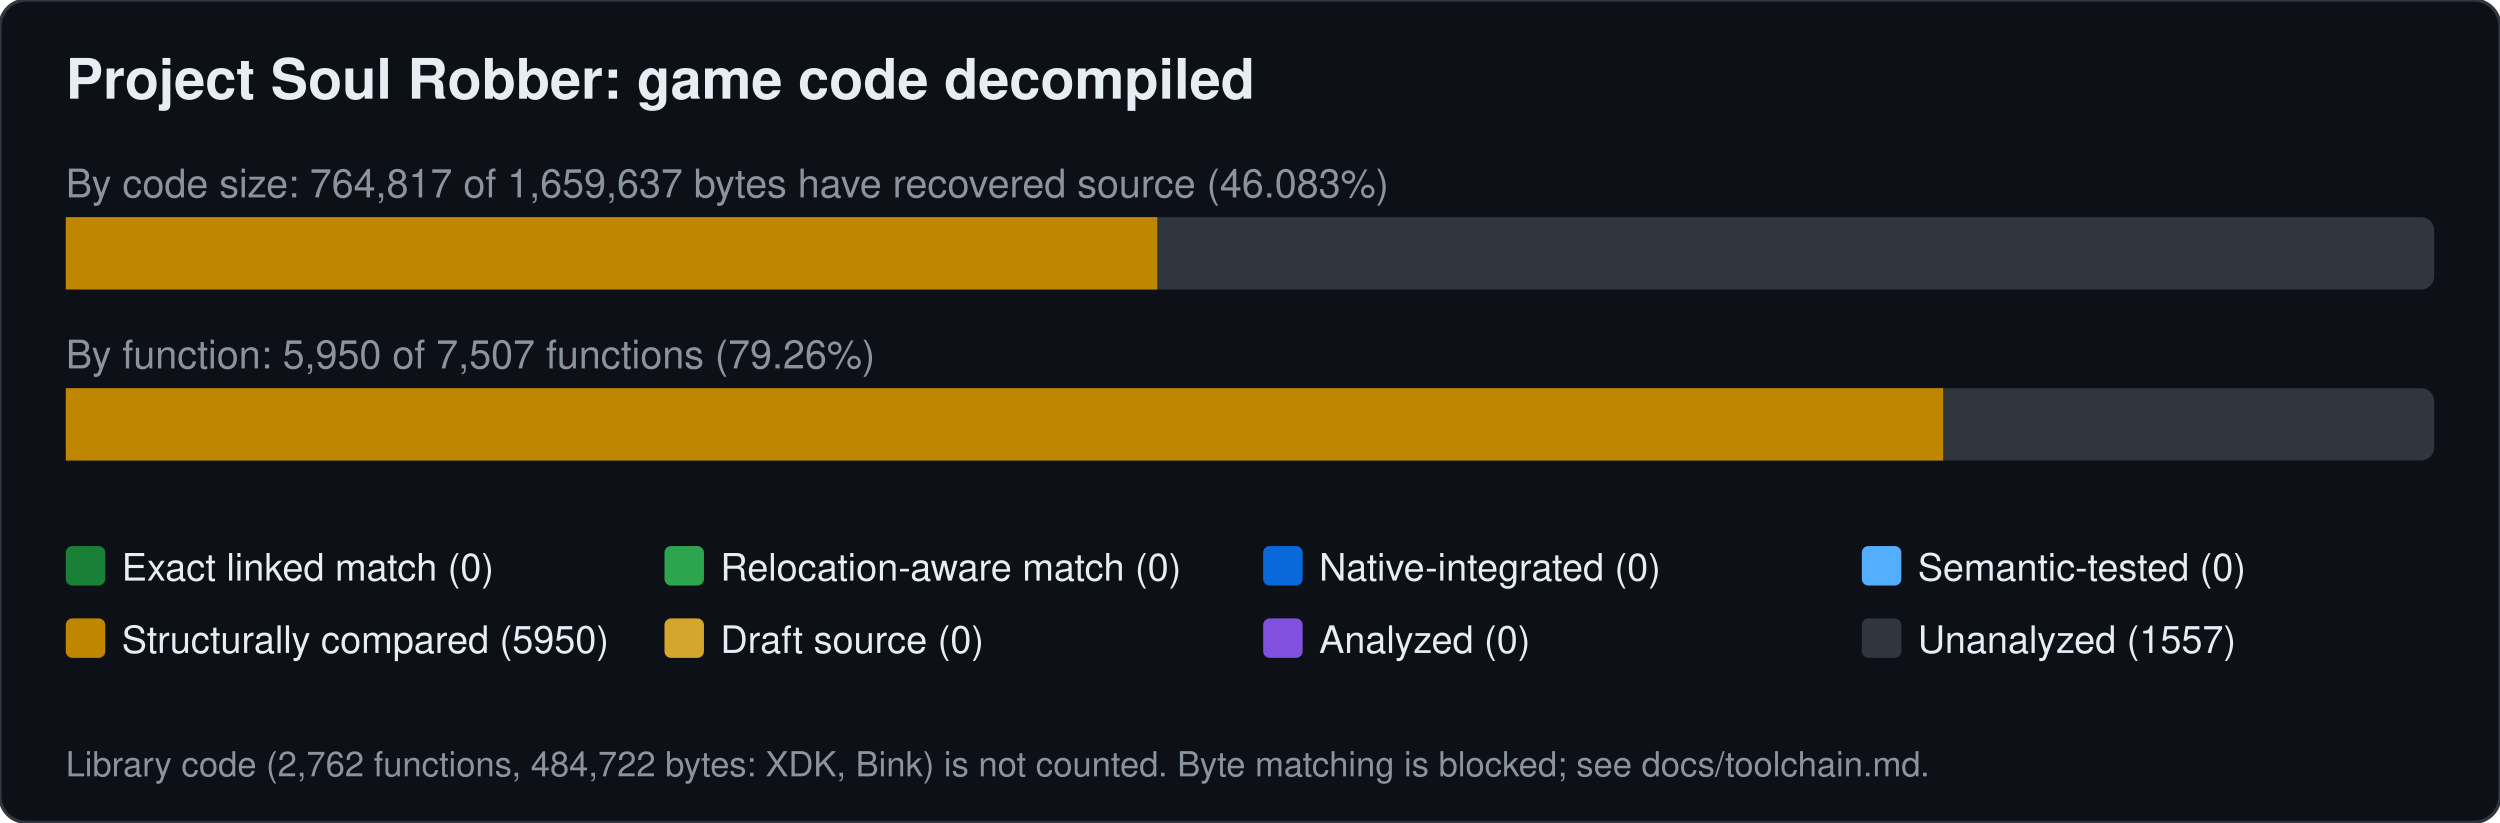
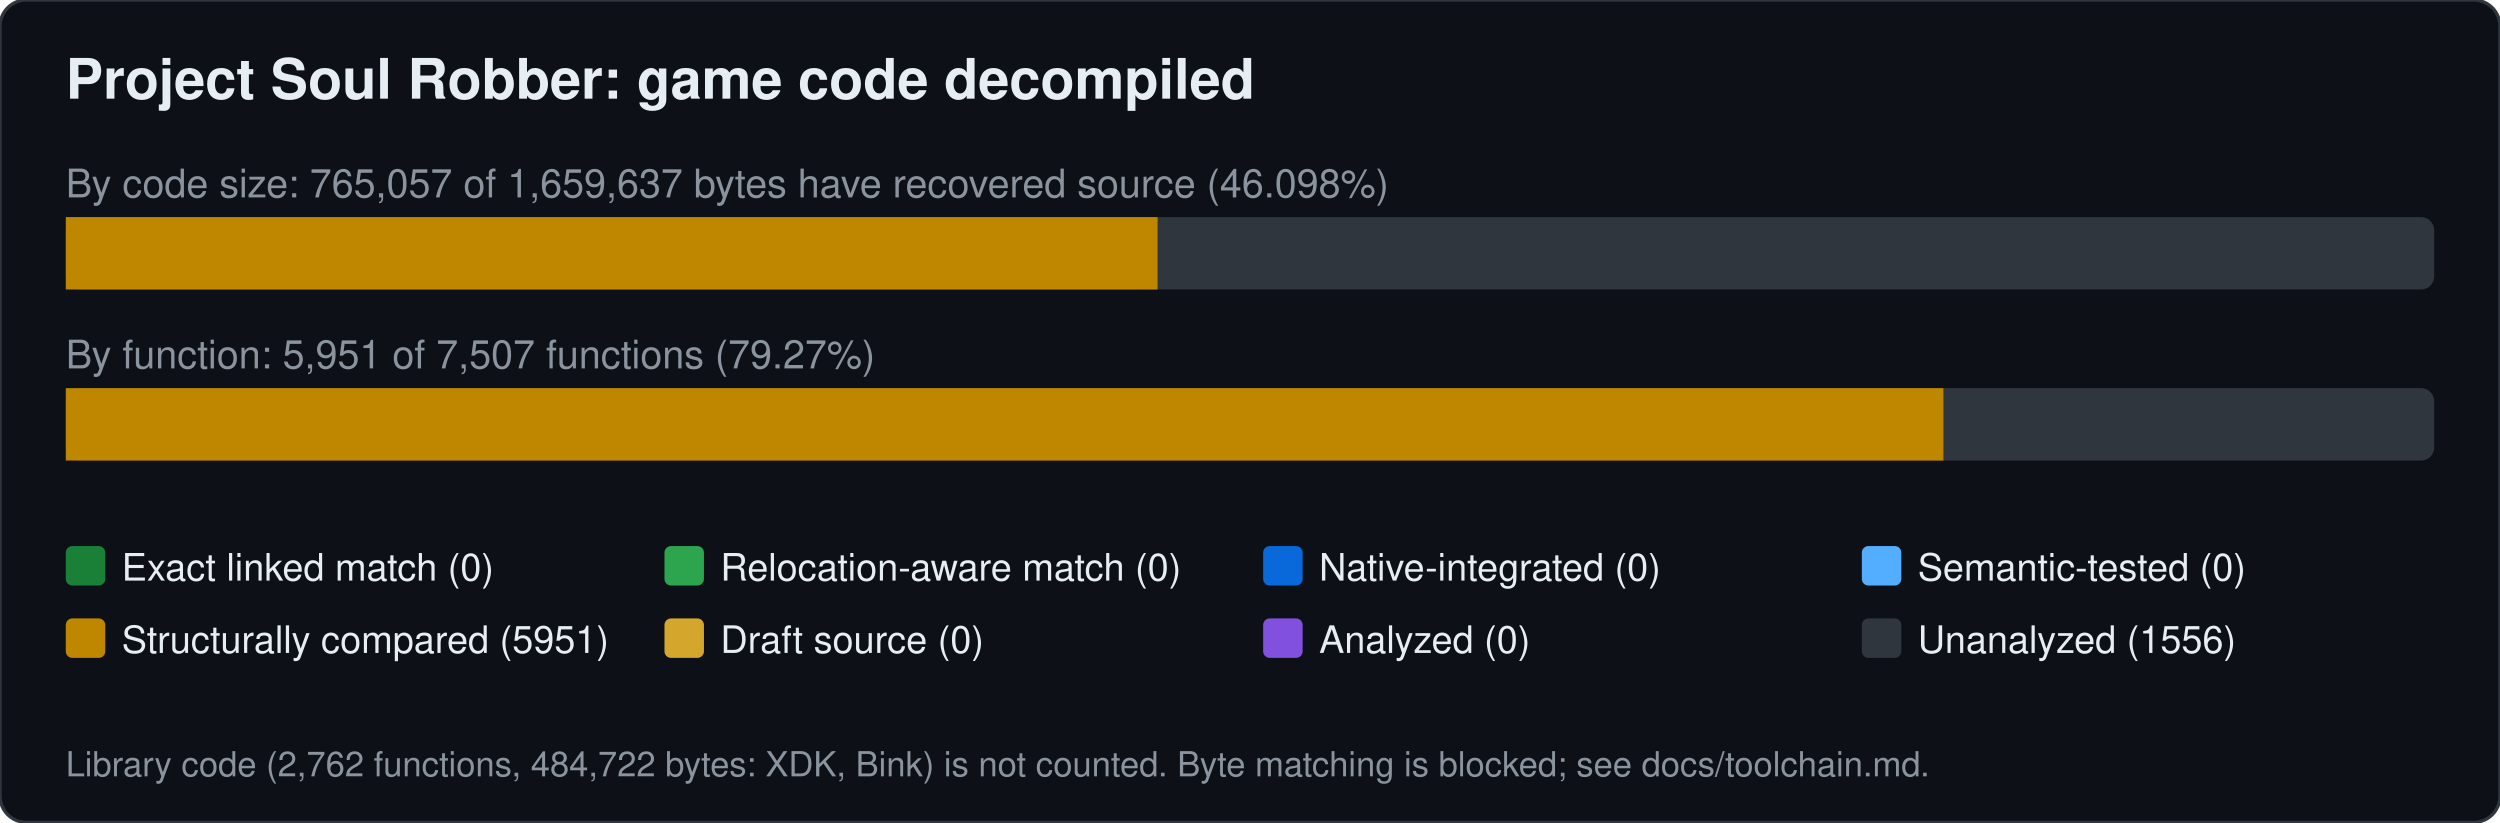
<svg xmlns="http://www.w3.org/2000/svg" width="760" height="250" viewBox="0 0 760 250" font-family="Segoe UI,Helvetica,Arial,sans-serif">
  <rect width="760" height="250" rx="8" fill="#0d1117" stroke="#30363d" />
  <text x="20" y="30" font-size="17" font-weight="600" fill="#e6edf3">Project Soul Robber: game code decompiled</text>
-   <text x="20" y="60" font-size="12" fill="#8b949e">By code size: 764,817 of 1,659,637 bytes have recovered source (46.083%)</text>
+   <text x="20" y="60" font-size="12" fill="#8b949e">By code size: 765,057 of 1,659,637 bytes have recovered source (46.098%)</text>
  <rect x="20" y="66" width="720" height="22" rx="4" fill="#30363d" />
-   <rect x="20.0" y="66" width="331.8" height="22" fill="#bf8700" />
-   <text x="20" y="112" font-size="12" fill="#8b949e">By function: 5,950 of 7,507 functions (79.26%)</text>
+   <rect x="20.0" y="66" width="331.9" height="22" fill="#bf8700" />
+   <text x="20" y="112" font-size="12" fill="#8b949e">By function: 5,951 of 7,507 functions (79.27%)</text>
  <rect x="20" y="118" width="720" height="22" rx="4" fill="#30363d" />
-   <rect x="20.0" y="118" width="570.7" height="22" fill="#bf8700" />
+   <rect x="20.0" y="118" width="570.8" height="22" fill="#bf8700" />
  <rect x="20" y="166" width="12" height="12" rx="2" fill="#1a7f37" />
  <text x="37" y="176.5" font-size="11.5" fill="#e6edf3">Exact linked match (0)</text>
  <rect x="202" y="166" width="12" height="12" rx="2" fill="#2da44e" />
  <text x="219" y="176.5" font-size="11.5" fill="#e6edf3">Relocation-aware match (0)</text>
  <rect x="384" y="166" width="12" height="12" rx="2" fill="#0969da" />
  <text x="401" y="176.5" font-size="11.5" fill="#e6edf3">Native-integrated (0)</text>
  <rect x="566" y="166" width="12" height="12" rx="2" fill="#54aeff" />
  <text x="583" y="176.5" font-size="11.5" fill="#e6edf3">Semantic-tested (0)</text>
  <rect x="20" y="188" width="12" height="12" rx="2" fill="#bf8700" />
-   <text x="37" y="198.5" font-size="11.5" fill="#e6edf3">Structurally compared (5950)</text>
+   <text x="37" y="198.5" font-size="11.5" fill="#e6edf3">Structurally compared (5951)</text>
  <rect x="202" y="188" width="12" height="12" rx="2" fill="#d4a72c" />
  <text x="219" y="198.5" font-size="11.5" fill="#e6edf3">Draft source (0)</text>
  <rect x="384" y="188" width="12" height="12" rx="2" fill="#8250df" />
  <text x="401" y="198.5" font-size="11.5" fill="#e6edf3">Analyzed (0)</text>
  <rect x="566" y="188" width="12" height="12" rx="2" fill="#30363d" />
-   <text x="583" y="198.5" font-size="11.5" fill="#e6edf3">Unanalyzed (1557)</text>
+   <text x="583" y="198.5" font-size="11.5" fill="#e6edf3">Unanalyzed (1556)</text>
  <text x="20" y="236" font-size="10.5" fill="#8b949e">Library code (2,762 functions, 484,722 bytes: XDK, Bink) is not counted. Byte matching is blocked; see docs/toolchain.md.</text>
</svg>
